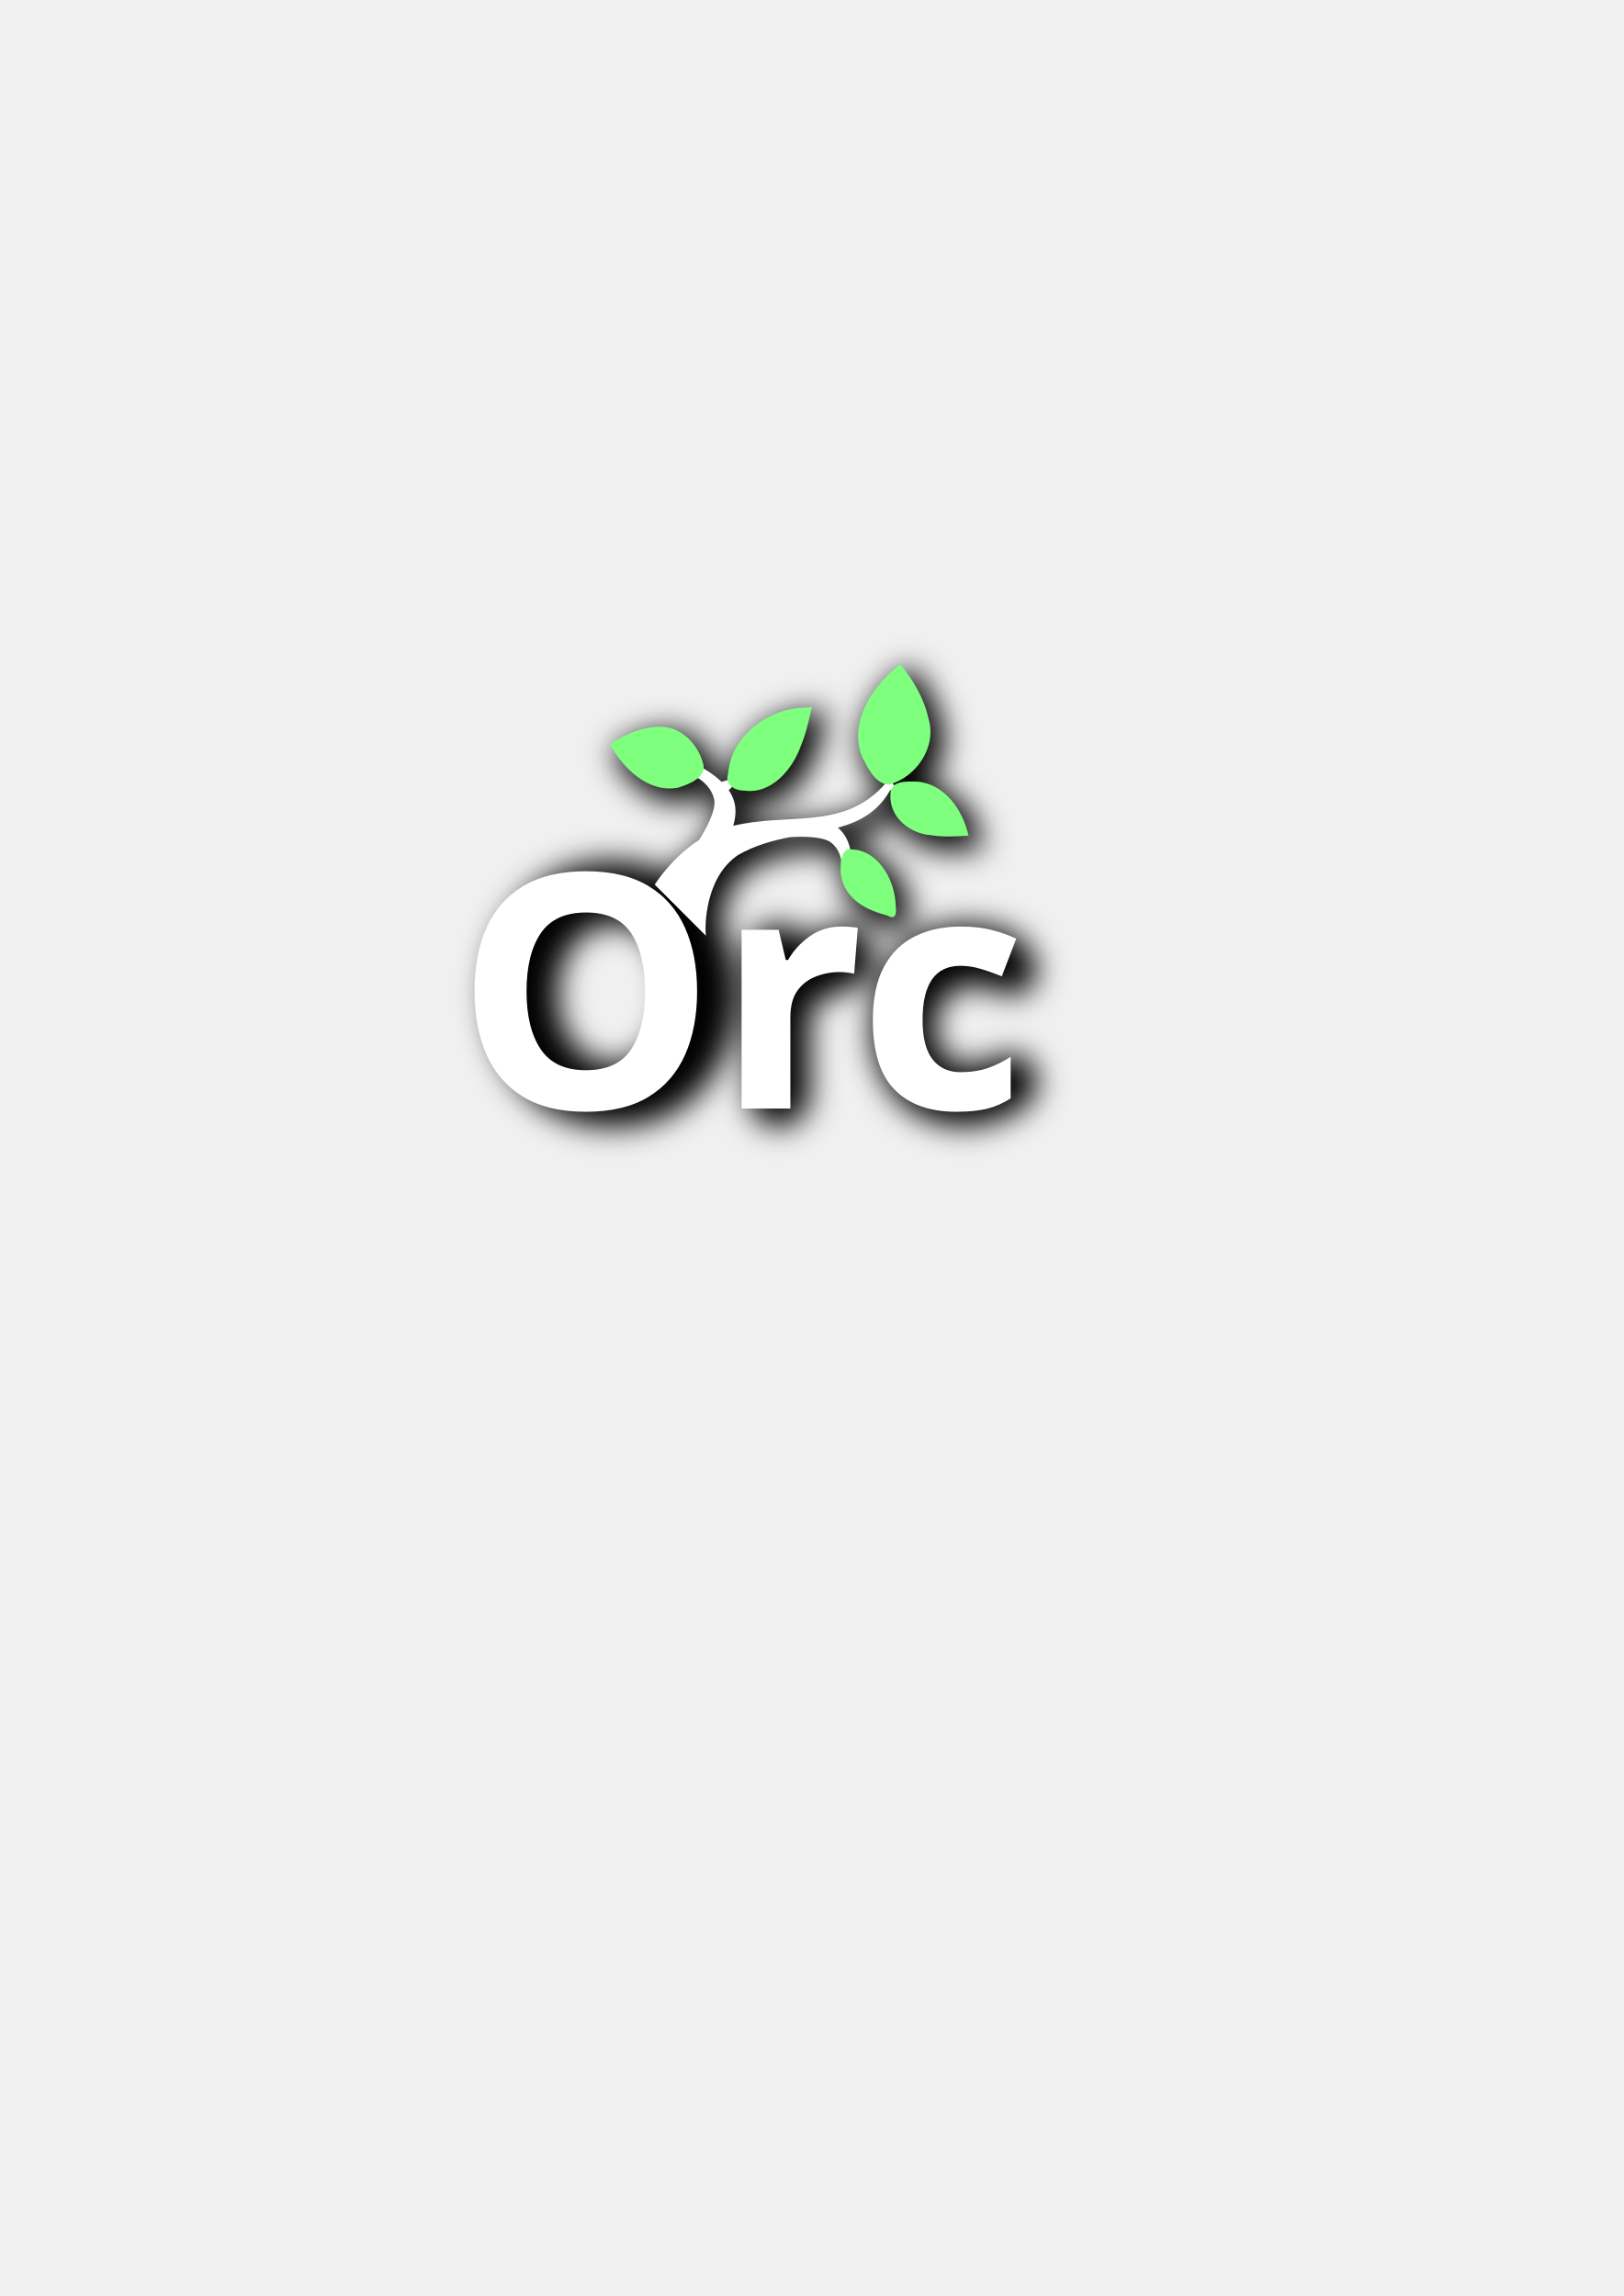
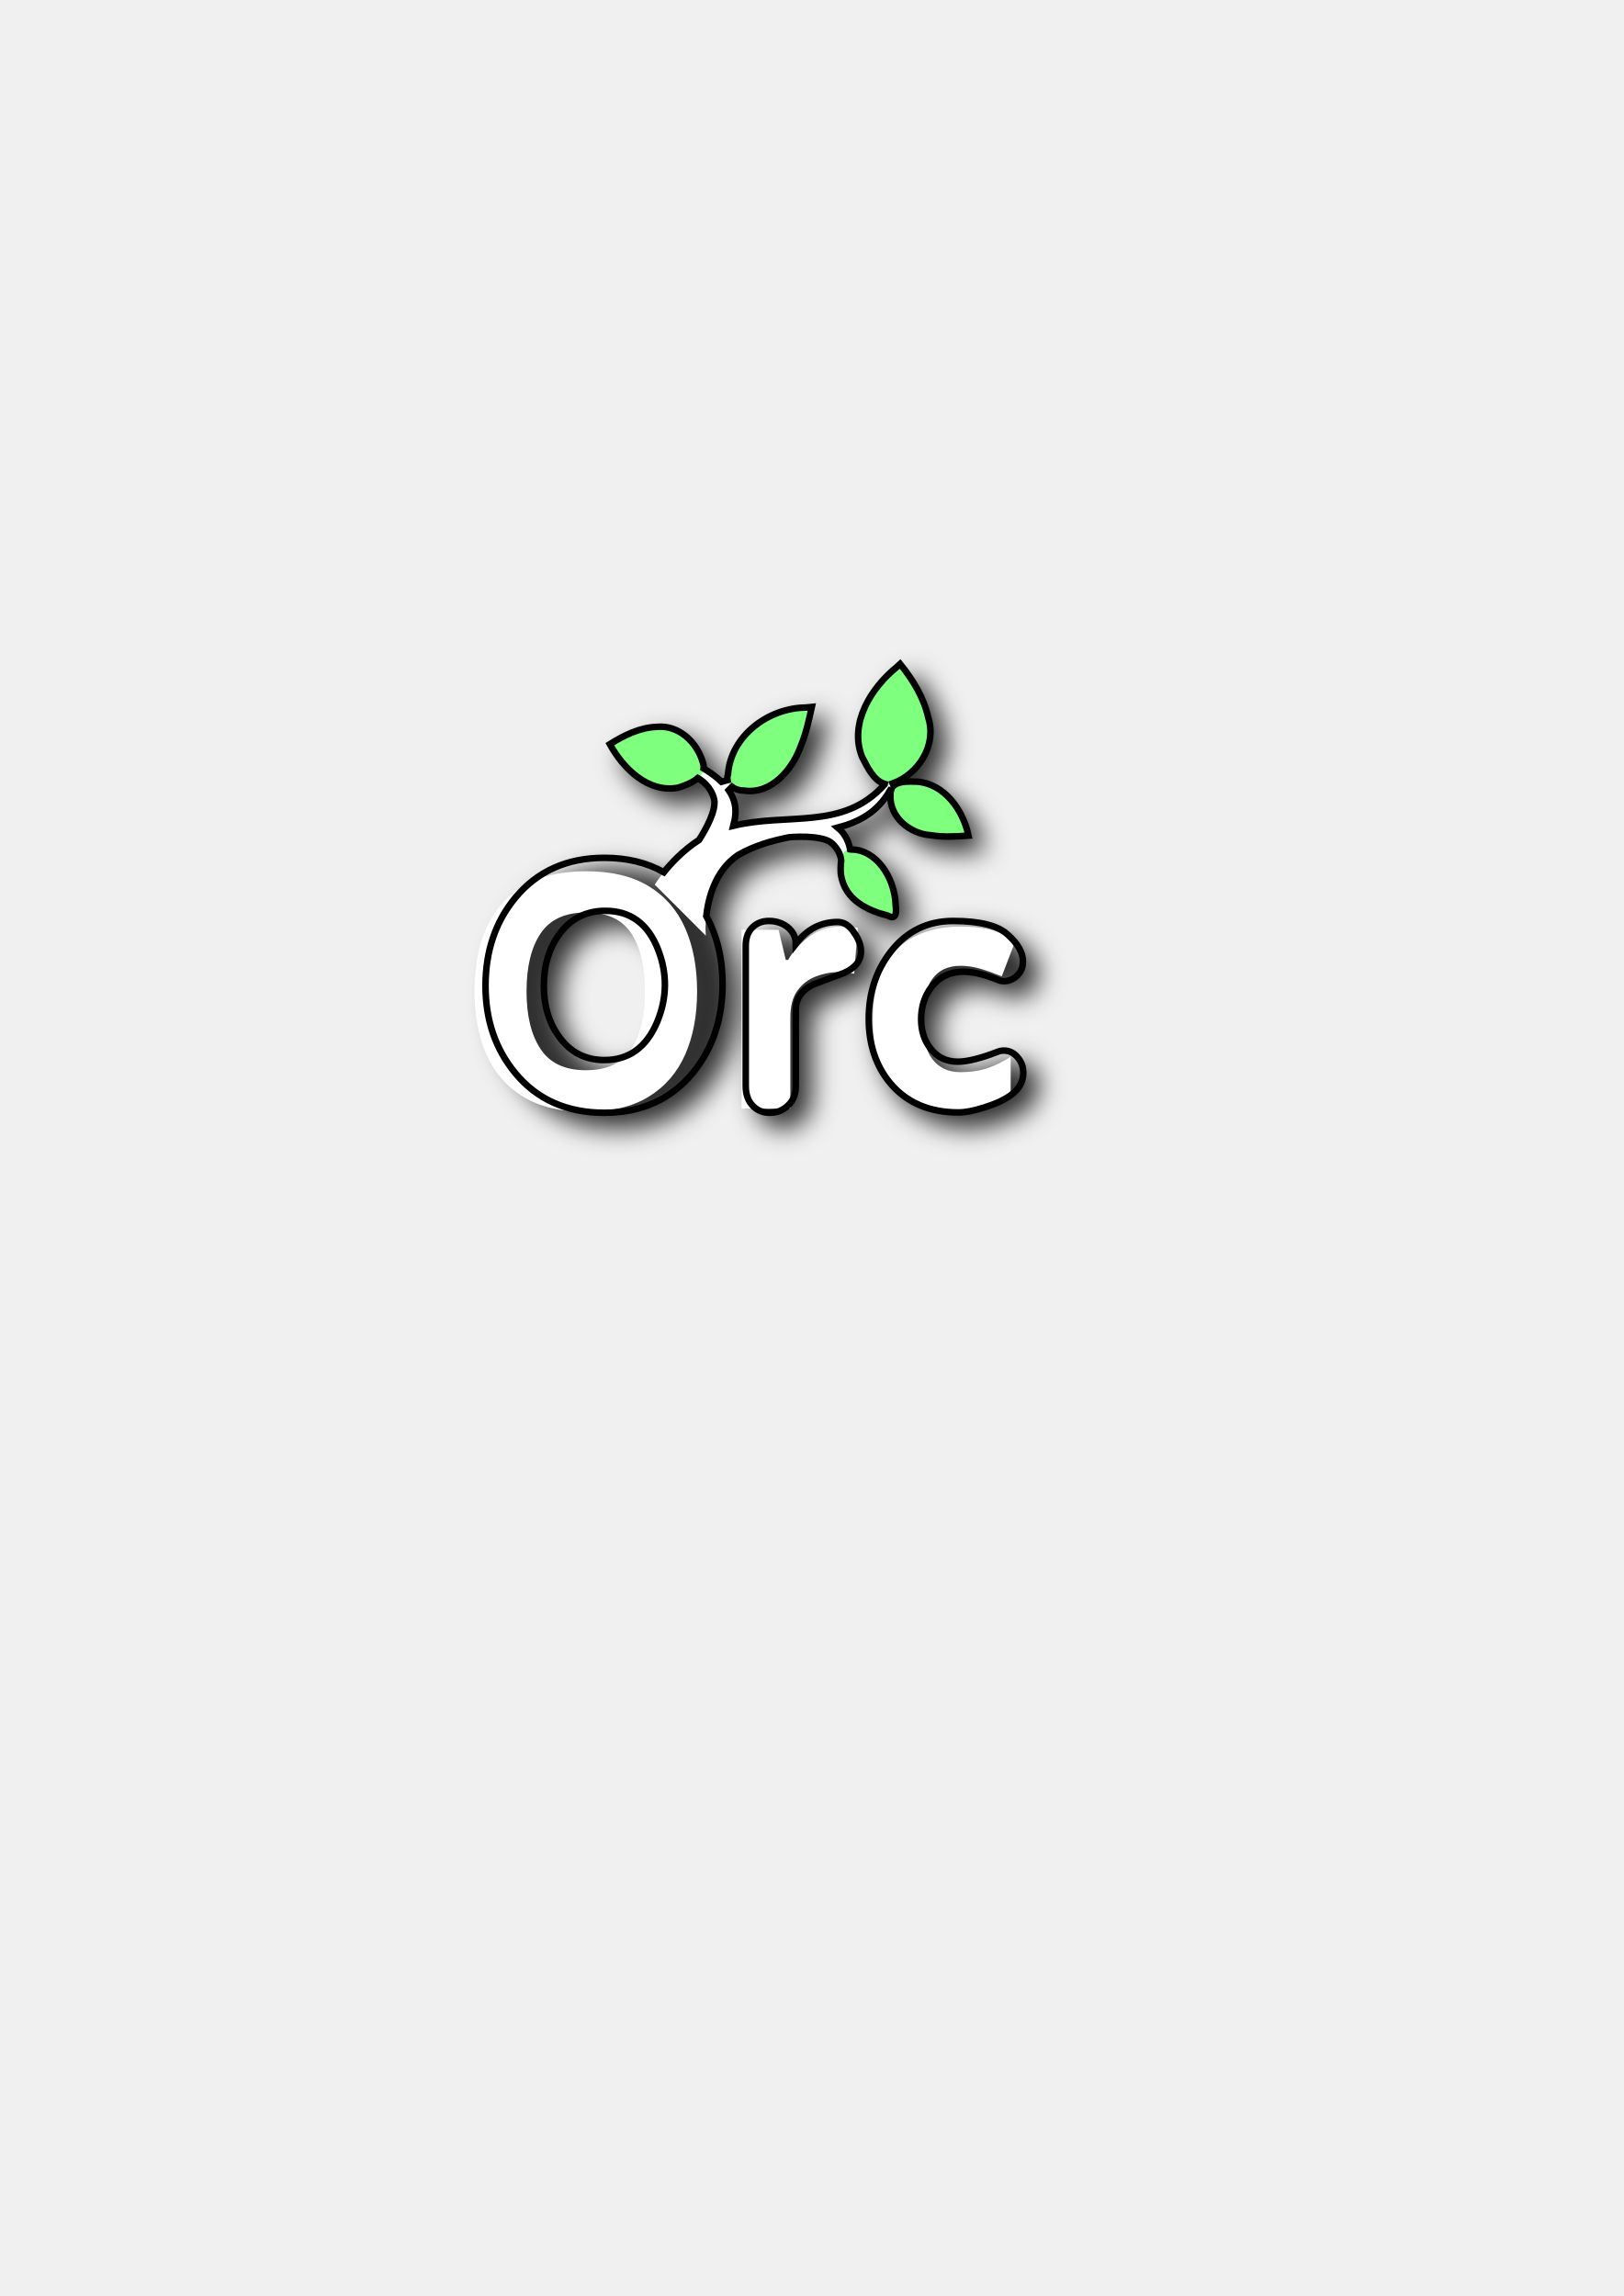
<svg xmlns="http://www.w3.org/2000/svg" width="744.094" height="1052.362" id="svg4217">
  <defs id="defs4219">
    <linearGradient id="linearGradient5101">
      <stop style="stop-color:#000000;stop-opacity:1;" offset="0" id="stop5103" />
      <stop style="stop-color:#ffffff;stop-opacity:1;" offset="1" id="stop5105" />
    </linearGradient>
    <clipPath clipPathUnits="userSpaceOnUse" id="clipPath3353">
      <path style="opacity:1;fill:#ffffff;fill-opacity:1;fill-rule:nonzero;stroke:#000000;stroke-width:3.318;stroke-linecap:butt;stroke-linejoin:miter;marker:none;marker-start:none;marker-mid:none;marker-end:none;stroke-miterlimit:4;stroke-dasharray:none;stroke-dashoffset:0;stroke-opacity:1;visibility:visible;display:inline;overflow:visible;enable-background:accumulate" id="path3347" d="M -34.345,476.575 A 173.746,76.772 0 1 1 -381.838,476.575 A 173.746,76.772 0 1 1 -34.345,476.575 z" transform="matrix(2.413428,0,0,3.646178,870.9192,-1189.382)" />
    </clipPath>
-     <filter id="filter3235" x="-0.22" width="1.44" y="-0.264" height="1.528">
-       <feGaussianBlur stdDeviation="22.608" id="feGaussianBlur3237" />
-     </filter>
-     <filter id="filter3249" x="-0.111" width="1.223" y="-0.13" height="1.26">
-       <feGaussianBlur stdDeviation="13.282" id="feGaussianBlur3251" />
-     </filter>
-     <filter id="filter3464">
-       <feGaussianBlur stdDeviation="6.929" id="feGaussianBlur3466" />
+     <filter id="filter3216">
+       <feGaussianBlur stdDeviation="5.722" id="feGaussianBlur3218" />
    </filter>
  </defs>
  <g id="layer1">
    <rect style="opacity:1;fill:none;fill-opacity:1;fill-rule:nonzero;stroke:none;stroke-width:20;stroke-linecap:butt;stroke-linejoin:miter;marker:none;marker-start:none;marker-mid:none;marker-end:none;stroke-miterlimit:4;stroke-dasharray:none;stroke-dashoffset:0;stroke-opacity:1;visibility:visible;display:inline;overflow:visible;enable-background:accumulate" id="rect3450" width="280" height="280" x="208.561" y="274.193" />
-     <path style="fill:#000000;fill-opacity:1;fill-rule:nonzero;stroke:none;stroke-width:5;stroke-linecap:butt;stroke-linejoin:miter;marker:none;marker-start:none;marker-mid:none;marker-end:none;stroke-miterlimit:4;stroke-dasharray:none;stroke-dashoffset:0;stroke-opacity:1;visibility:visible;display:inline;overflow:visible;filter:url(#filter3464);enable-background:accumulate" id="path3322" d="M 412.25,301.875 C 411.737,301.933 411.256,302.151 410.875,302.5 C 410.345,302.981 409.853,303.439 409.375,303.875 C 409.344,303.903 409.312,303.941 409.281,303.969 C 403.199,308.93 397.53,315.585 394.094,323.156 C 390.639,330.769 389.457,339.437 392.781,347.812 C 392.819,347.888 392.861,347.961 392.906,348.031 C 394.785,351.602 397.056,357.051 401.469,360.031 C 392.799,368.506 383.216,371.114 372.312,372.281 C 361.985,373.387 350.647,373.212 339.062,375.469 C 339.521,372.606 339.689,369.55 338.625,366.219 C 338.425,365.592 337.963,364.973 337.688,364.344 C 338.668,364.614 339.674,364.744 340.688,364.75 L 340.688,364.781 C 340.752,364.79 340.811,364.773 340.875,364.781 C 340.949,364.781 341.02,364.815 341.094,364.812 L 341.094,364.781 C 348.113,365.639 354.343,362.819 359.094,358.469 C 363.903,354.066 367.381,348.181 369.375,342.5 C 369.39,342.457 369.423,342.418 369.438,342.375 L 369.406,342.375 C 371.828,336.524 373.107,330.453 374.406,324.562 C 374.58,323.797 374.375,322.994 373.855,322.405 C 373.335,321.817 372.563,321.515 371.781,321.594 C 370.854,321.688 369.927,321.781 369,321.875 L 369,321.906 C 350.985,322.14 333.034,335.36 331.312,354.094 C 331.294,354.3 331.202,354.48 331.188,354.688 C 331.12,354.951 331.071,355.207 331.031,355.469 C 329.226,353.875 327.158,352.285 324.656,350.719 C 324.588,350.048 324.639,349.405 324.406,348.719 C 324.403,348.706 324.379,348.7 324.375,348.688 C 324.361,348.645 324.39,348.605 324.375,348.562 L 324.344,348.562 C 321.432,338.582 312.28,329.71 300.938,330.719 C 300.884,330.723 300.834,330.714 300.781,330.719 L 300.781,330.75 C 292.317,331.09 284.797,334.902 278.188,339.031 C 277.087,339.718 276.716,341.146 277.344,342.281 C 280.535,348.092 285.085,353.958 290.812,358.156 C 296.54,362.355 303.564,364.866 311.156,363.438 C 311.241,363.421 311.324,363.4 311.406,363.375 C 313.77,362.668 316.867,361.394 319.625,359.562 C 321.258,360.668 323.977,362.851 324.906,366.969 C 325.166,368.122 324.542,371.51 323.125,374.781 C 321.771,377.907 319.931,381.049 318.469,383.344 C 311.935,387.661 307.046,392.757 303.625,396.812 C 295.846,392.818 286.967,390.75 276.969,390.75 C 259.29,390.75 244.814,397.184 234.281,409.906 C 224.812,421.352 220.062,435.478 220.062,451.844 C 220.062,468.016 224.819,482 234.281,493.438 C 244.719,506.067 259.196,512.469 276.969,512.469 C 294.556,512.469 308.973,505.976 319.5,493.156 C 319.511,493.146 319.521,493.136 319.531,493.125 C 328.89,481.582 333.562,467.454 333.562,451.094 C 333.562,439.313 331.061,428.767 326.188,419.562 C 327.096,412.084 330.114,400.373 339.531,393.969 C 339.551,393.956 339.574,393.951 339.594,393.938 C 346.884,389.789 354.453,387.71 362.094,386.188 C 362.234,386.175 365.499,385.86 369.469,386 C 371.473,386.071 373.653,386.283 375.469,386.656 C 377.285,387.029 378.753,387.667 379.219,388.031 C 382.714,390.761 383.029,394.211 383.062,394.656 C 382.784,396.81 382.771,398.986 382.875,400.688 C 382.883,400.75 382.893,400.813 382.906,400.875 C 383.858,407.673 387.533,412.552 392,415.812 C 396.391,419.018 401.5,420.81 405.969,421.969 C 406.995,422.517 408.031,422.887 409.219,422.781 C 410.552,422.663 411.81,421.665 412.344,420.656 C 413.373,418.712 413.152,416.822 412.906,414.844 C 412.904,414.77 412.878,414.699 412.875,414.625 C 412.589,407.662 410.194,400.931 406.281,395.781 C 402.584,390.915 397.388,387.522 391.438,387.094 C 390.859,384.956 390.008,382.668 388.312,380.438 C 394.923,378.225 401.123,374.858 406.094,368.969 C 406.978,372.895 409.063,376.35 411.875,378.969 C 415.775,382.601 420.932,384.823 426.125,385.219 C 426.156,385.221 426.188,385.217 426.219,385.219 C 426.272,385.228 426.322,385.241 426.375,385.25 C 432.392,386.223 438.314,385.836 444,385.438 C 444.711,385.39 445.366,385.034 445.792,384.464 C 446.219,383.893 446.375,383.164 446.219,382.469 C 444.85,376.155 441.942,369.879 437.625,364.938 C 433.308,359.996 427.488,356.39 420.531,355.844 C 420.479,355.842 420.427,355.842 420.375,355.844 C 420.066,355.839 419.542,355.83 419.188,355.812 C 426.759,349.133 430.92,338.684 427.781,328.438 C 427.767,328.372 427.733,328.315 427.719,328.25 C 427.717,328.24 427.721,328.229 427.719,328.219 C 425.572,318.642 420.371,310.17 414.406,302.781 C 413.889,302.132 413.076,301.79 412.25,301.875 L 412.25,301.875 z M 352.406,419.688 C 348.908,419.688 345.732,420.829 343.375,423.062 C 340.613,425.573 339.312,429.255 339.312,433.531 L 339.312,497.719 C 339.312,502.181 340.66,506.064 343.5,508.781 C 345.947,511.229 349.219,512.469 352.844,512.469 C 356.609,512.469 360.076,511.056 362.781,508.469 C 365.699,505.795 367.125,502.03 367.125,497.719 L 367.125,462.938 C 367.125,458.653 368.915,455.868 373.438,453.562 C 378.155,451.793 382.878,450.018 387.594,448.25 C 387.647,448.231 387.699,448.21 387.75,448.188 C 393.457,445.663 397,441.382 397,436.094 C 397,432.57 395.642,429.085 393.219,425.781 C 390.834,422.261 387.592,420.156 383.906,420.156 C 377.046,420.156 370.988,422.819 366,427.656 C 365.187,425.883 363.975,424.255 362.344,422.938 C 362.323,422.927 362.302,422.916 362.281,422.906 C 359.47,420.798 356.073,419.688 352.406,419.688 z M 436.844,419.688 C 424.397,419.688 413.941,424.815 406.25,434.719 C 399.216,443.748 395.688,454.609 395.688,466.969 C 395.688,479.224 399.173,489.735 406.156,498.094 C 414.116,507.539 425.407,512.313 439.25,512.312 C 442.743,512.312 446.841,511.484 451.688,509.938 C 457.057,508.285 461.367,506.341 464.688,503.906 C 468.94,500.773 471.375,496.486 471.375,491.719 C 471.375,488.403 470.242,485.327 468.062,482.906 C 465.994,480.472 463.171,479.094 460.094,479.094 C 458.779,479.094 457.456,479.368 456.188,479.875 C 448.528,482.821 442.67,484.188 438.938,484.188 C 434.268,484.188 430.979,482.569 428.281,479 C 428.281,478.99 428.281,478.979 428.281,478.969 C 425.833,475.822 424.562,471.99 424.562,467.125 C 424.562,461.777 426.016,457.445 428.875,453.781 C 432.062,449.709 436.015,447.813 441.5,447.812 C 445.528,447.813 450.637,449.008 456.75,451.531 C 457.825,451.992 458.945,452.156 460.094,452.156 C 462.908,452.156 465.614,451.016 467.781,448.969 C 470.043,446.832 471.219,443.874 471.219,440.719 C 471.219,435.704 468.398,430.991 463.5,426.625 C 458.2,421.679 449.325,419.688 436.844,419.688 z M 277.406,419.906 C 288.069,419.906 294.931,424.903 299.281,436.062 C 303.375,446.535 303.289,456.764 299,467.25 C 294.354,478.438 287.421,483.438 276.969,483.438 C 268.934,483.438 262.934,480.346 258.219,473.781 C 253.849,467.831 251.656,460.632 251.656,451.844 C 251.656,442.952 253.855,435.661 258.219,429.719 C 263.032,423.054 269.166,419.906 277.406,419.906 z" transform="translate(4,4)" />
+     <path style="fill:#000000;fill-opacity:1;fill-rule:nonzero;stroke:none;stroke-width:5;stroke-linecap:butt;stroke-linejoin:miter;marker:none;marker-start:none;marker-mid:none;marker-end:none;stroke-miterlimit:4;stroke-dasharray:none;stroke-dashoffset:0;stroke-opacity:1;visibility:visible;overflow:visible;filter:url(#filter3216);enable-background:accumulate;opacity:0.8" id="path3322" d="M 412.344,302.906 C 412.05,302.946 411.777,303.077 411.562,303.281 C 411.033,303.762 410.529,304.234 410.031,304.688 C 410.01,304.707 409.99,304.731 409.969,304.75 C 403.984,309.625 398.39,316.194 395.031,323.594 C 391.66,331.021 390.545,339.363 393.75,347.438 C 393.769,347.48 393.79,347.522 393.812,347.562 C 395.882,351.496 398.501,357.162 403.281,359.688 C 394.135,369.226 383.86,372.086 372.406,373.312 C 361.547,374.475 349.746,374.204 337.812,376.75 C 338.469,373.613 338.834,370.219 337.656,366.531 C 337.226,365.185 336.439,363.854 335.625,362.5 L 335.781,362.344 C 337.344,363.215 339.071,363.763 340.844,363.75 L 340.844,363.781 C 340.919,363.792 340.987,363.771 341.062,363.781 C 347.812,364.667 353.773,361.96 358.406,357.719 C 363.073,353.446 366.499,347.647 368.438,342.094 C 368.446,342.072 368.46,342.053 368.469,342.031 C 370.856,336.282 372.101,330.259 373.406,324.344 C 373.511,323.898 373.392,323.429 373.087,323.087 C 372.782,322.745 372.33,322.572 371.875,322.625 C 370.999,322.714 370.126,322.818 369.25,322.906 C 369.198,322.911 369.145,322.901 369.094,322.906 C 351.483,323.106 333.815,336.172 332.281,354.438 C 332.271,354.556 332.227,354.662 332.219,354.781 L 332.25,354.781 C 332.083,355.37 332.137,355.91 332.125,356.469 L 331,356.812 C 329.033,354.99 326.657,353.185 323.719,351.375 C 323.697,350.6 323.661,349.827 323.375,349 L 323.406,349 C 323.397,348.969 323.384,348.938 323.375,348.906 C 320.593,339.279 311.782,330.739 300.969,331.75 C 300.947,331.752 300.928,331.748 300.906,331.75 C 292.695,332.054 285.295,335.798 278.719,339.906 C 278.09,340.308 277.884,341.131 278.25,341.781 C 281.381,347.483 285.873,353.233 291.438,357.312 C 297.002,361.392 303.701,363.773 310.969,362.406 C 311.021,362.399 311.074,362.388 311.125,362.375 C 313.64,361.622 316.986,360.31 319.719,358.312 C 321.345,359.324 324.806,361.873 325.906,366.75 C 326.274,368.38 325.552,371.821 324.094,375.188 C 322.68,378.452 320.746,381.727 319.25,384.062 C 312.436,388.521 307.287,393.947 303.875,398.062 C 296.098,393.907 287.132,391.781 276.969,391.781 C 259.535,391.781 245.412,398.061 235.062,410.562 C 225.75,421.82 221.094,435.675 221.094,451.844 C 221.094,467.816 225.754,481.529 235.062,492.781 C 245.315,505.187 259.438,511.437 276.969,511.438 C 294.307,511.438 308.373,505.1 318.719,492.5 C 318.719,492.49 318.719,492.479 318.719,492.469 C 327.926,481.114 332.531,467.259 332.531,451.094 C 332.531,439.32 330.024,428.835 325.125,419.719 C 326.011,412.1 329.045,399.801 339,393.062 C 338.934,393.1 339.003,393.046 339.031,393.031 C 339.038,393.027 339.056,393.036 339.062,393.031 C 339.075,393.024 339.081,393.007 339.094,393 C 346.492,388.797 354.185,386.685 361.844,385.156 C 361.854,385.154 361.865,385.158 361.875,385.156 C 361.904,385.154 365.388,384.824 369.5,384.969 C 371.551,385.041 373.763,385.267 375.656,385.656 C 377.55,386.045 379.133,386.633 379.844,387.188 C 383.649,390.159 384.049,393.968 384.094,394.562 L 384.125,394.562 C 383.825,396.69 383.801,398.894 383.906,400.625 C 383.905,400.656 383.905,400.688 383.906,400.719 C 384.818,407.233 388.296,411.862 392.594,415 C 396.892,418.138 402.011,419.89 406.469,421.031 C 407.383,421.515 408.238,421.829 409.125,421.75 C 410.127,421.661 411.021,420.944 411.438,420.156 C 412.253,418.615 412.111,416.813 411.875,414.875 C 411.874,414.833 411.877,414.792 411.875,414.75 C 411.615,407.97 409.257,401.392 405.469,396.406 C 401.752,391.515 396.556,388.19 390.656,388.031 C 390.052,385.483 388.879,382.589 386.5,379.969 C 394.239,377.616 401.413,373.871 406.812,366.5 C 407.214,371.155 409.383,375.229 412.594,378.219 C 416.341,381.708 421.331,383.834 426.312,384.188 C 426.355,384.191 426.395,384.216 426.438,384.219 L 426.438,384.188 C 432.343,385.161 438.216,384.807 443.938,384.406 C 444.349,384.38 444.729,384.174 444.975,383.843 C 445.222,383.512 445.311,383.09 445.219,382.688 C 443.885,376.534 441.056,370.411 436.875,365.625 C 432.694,360.839 427.119,357.397 420.469,356.875 C 420.438,356.874 420.406,356.874 420.375,356.875 C 419.222,356.857 417.651,356.824 416.125,356.844 C 424.893,350.601 430.149,339.501 426.781,328.656 C 426.772,328.614 426.759,328.573 426.75,328.531 C 424.666,319.141 419.52,310.778 413.594,303.438 C 413.296,303.058 412.824,302.857 412.344,302.906 z M 277.406,418.875 C 288.423,418.875 295.794,424.257 300.25,435.688 C 304.431,446.384 304.316,456.953 299.938,467.656 C 295.184,479.103 287.78,484.469 276.969,484.469 C 268.652,484.469 262.284,481.197 257.406,474.406 C 257.396,474.396 257.386,474.385 257.375,474.375 C 252.865,468.234 250.625,460.806 250.625,451.844 C 250.625,442.779 252.869,435.261 257.375,429.125 C 257.375,429.115 257.375,429.104 257.375,429.094 C 262.352,422.202 268.887,418.875 277.406,418.875 z M 352.406,420.719 C 349.119,420.719 346.257,421.763 344.094,423.812 C 341.57,426.107 340.344,429.457 340.344,433.531 L 340.344,497.719 C 340.344,501.985 341.607,505.565 344.219,508.062 C 346.477,510.321 349.441,511.437 352.844,511.438 C 356.37,511.438 359.529,510.173 362.062,507.75 C 364.761,505.277 366.094,501.813 366.094,497.719 L 366.094,462.938 C 366.094,458.352 368.171,455.11 372.844,452.688 C 372.865,452.679 372.885,452.664 372.906,452.656 C 372.929,452.645 372.946,452.637 372.969,452.625 C 377.726,450.841 382.494,449.065 387.25,447.281 C 387.271,447.271 387.292,447.261 387.312,447.25 C 392.805,444.821 395.969,440.964 395.969,436.094 C 395.969,432.834 394.703,429.55 392.375,426.375 C 390.111,423.033 387.217,421.188 383.906,421.188 C 376.778,421.188 370.63,424.146 365.625,429.562 C 364.986,427.342 363.673,425.354 361.688,423.75 C 361.677,423.739 361.667,423.729 361.656,423.719 C 359.019,421.741 355.875,420.719 352.406,420.719 z M 436.844,420.719 C 424.671,420.719 414.588,425.653 407.062,435.344 C 400.17,444.191 396.719,454.804 396.719,466.969 C 396.719,479.032 400.116,489.273 406.938,497.438 C 406.948,497.438 406.958,497.438 406.969,497.438 C 414.734,506.652 425.637,511.281 439.25,511.281 C 442.577,511.281 446.59,510.496 451.375,508.969 C 456.673,507.339 460.909,505.398 464.094,503.062 C 468.155,500.07 470.344,496.161 470.344,491.719 C 470.344,488.622 469.3,485.837 467.281,483.594 C 465.369,481.344 462.884,480.125 460.094,480.125 C 458.912,480.125 457.717,480.351 456.562,480.812 C 448.844,483.781 442.91,485.219 438.938,485.219 C 434.001,485.219 430.337,483.419 427.469,479.625 C 427.469,479.615 427.469,479.604 427.469,479.594 C 424.872,476.255 423.531,472.174 423.531,467.125 C 423.531,461.586 425.028,457.005 428.031,453.156 C 431.393,448.861 435.755,446.781 441.5,446.781 C 445.728,446.781 450.964,448.038 457.156,450.594 C 458.073,450.987 459.05,451.125 460.094,451.125 C 462.648,451.125 465.051,450.119 467.062,448.219 C 469.129,446.267 470.187,443.639 470.188,440.719 C 470.187,436.091 467.584,431.628 462.812,427.375 C 457.851,422.745 449.206,420.719 436.844,420.719 z" transform="translate(6,6)" />
    <path style="fill:#ffffff;fill-opacity:1;fill-rule:nonzero;stroke:none;stroke-width:5;stroke-linecap:butt;stroke-linejoin:miter;marker:none;marker-start:none;marker-mid:none;marker-end:none;stroke-miterlimit:4;stroke-dasharray:none;stroke-dashoffset:0;stroke-opacity:1;visibility:visible;display:inline;overflow:visible;enable-background:accumulate" d="M 322.188 352.062 L 321.625 352.531 L 319.094 354.688 L 317.938 355.688 L 319.312 356.344 C 319.312 356.344 325.689 359.378 327.281 366.438 C 327.796 368.718 326.889 372.254 325.375 375.75 C 323.884 379.192 321.882 382.611 320.344 385 C 308.039 392.916 300.5 404.781 300.5 404.781 L 300.062 405.469 L 300.625 406.031 L 321.625 427.031 L 323.469 428.844 L 323.344 426.281 C 323.344 426.281 322.381 402.525 338.312 391.844 C 338.333 391.832 338.354 391.824 338.375 391.812 C 346.022 387.461 353.929 385.297 361.719 383.75 C 361.719 383.75 365.331 383.413 369.562 383.562 C 373.794 383.712 378.632 384.464 380.719 386.094 C 385.377 389.732 385.531 394.781 385.531 394.781 L 385.562 396.125 L 386.844 395.688 L 389.25 394.875 L 389.875 394.688 L 389.938 394.031 C 389.938 394.031 390.757 384.963 383.938 379.344 C 393.562 376.783 402.132 372.406 407.969 362.125 L 410.25 362.312 L 410.25 360.062 L 409.281 359.531 L 408.312 357.25 L 405.562 357.719 L 405.406 359.531 C 395.724 370.307 384.617 373.428 372.562 374.719 C 360.925 375.965 348.465 375.487 336.062 378.5 C 336.984 374.939 337.632 371.101 336.312 366.969 C 335.809 365.393 335.041 363.793 333.938 362.188 L 336.719 359.406 L 335.156 357.062 L 330.656 358.344 C 328.642 356.388 326.062 354.424 322.812 352.438 L 322.188 352.062 z " id="path3358" />
    <text xml:space="preserve" style="font-size:16px;font-style:normal;font-variant:normal;font-weight:bold;font-stretch:normal;text-align:center;line-height:100%;writing-mode:lr-tb;text-anchor:middle;fill:#ffffff;fill-opacity:1;stroke:none;stroke-width:1px;stroke-linecap:butt;stroke-linejoin:miter;stroke-opacity:1;font-family:MgOpen Modata;-inkscape-font-specification:MgOpen Modata Bold" x="349.952" y="508.078" id="text2437">
-       <tspan id="tspan2439" x="349.952" y="508.078" style="font-size:150px;font-style:normal;font-variant:normal;font-weight:bold;font-stretch:normal;font-family:MgOpen Modata;-inkscape-font-specification:MgOpen Modata Bold;fill:#ffffff;fill-opacity:1">Orc</tspan>
+       <tspan id="tspan2439" x="349.952" y="508.078" style="font-size:150px;font-style:normal;font-variant:normal;font-weight:bold;font-stretch:normal;fill:#ffffff;fill-opacity:1;font-family:MgOpen Modata;-inkscape-font-specification:MgOpen Modata Bold">Orc</tspan>
    </text>
    <path style="fill:#7eff7e;fill-opacity:1;fill-rule:nonzero;stroke:none;stroke-width:10;stroke-linecap:butt;stroke-linejoin:miter;marker:none;marker-start:none;marker-mid:none;marker-end:none;stroke-miterlimit:4;stroke-dasharray:none;stroke-dashoffset:0;stroke-opacity:1;visibility:visible;overflow:visible;enable-background:accumulate" d="M 410.891,305.772 C 399.17,315.29 388.967,331.577 395.053,346.908 C 397.696,351.931 400.952,359.299 407.368,359.663 C 420.129,356.089 429.573,342.153 425.397,328.97 C 423.399,319.838 418.372,311.589 412.498,304.315 C 411.963,304.8 411.427,305.286 410.891,305.772 z" id="path2453" />
    <path style="fill:#7eff7e;fill-opacity:1;fill-rule:nonzero;stroke:none;stroke-width:10;stroke-linecap:butt;stroke-linejoin:miter;marker:none;marker-start:none;marker-mid:none;marker-end:none;stroke-miterlimit:4;stroke-dasharray:none;stroke-dashoffset:0;stroke-opacity:1;visibility:visible;overflow:visible;enable-background:accumulate" d="M 301.018,333.145 C 293.181,333.419 285.968,337.014 279.456,341.083 C 285.554,352.187 297.056,363.588 310.706,361.02 C 315.706,359.523 324.486,356.173 322.049,349.364 C 319.45,340.234 311.08,332.17 301.018,333.145 z" id="path2455" />
    <path style="fill:#7eff7e;fill-opacity:1;fill-rule:nonzero;stroke:none;stroke-width:10;stroke-linecap:butt;stroke-linejoin:miter;marker:none;marker-start:none;marker-mid:none;marker-end:none;stroke-miterlimit:4;stroke-dasharray:none;stroke-dashoffset:0;stroke-opacity:1;visibility:visible;overflow:visible;enable-background:accumulate" d="M 388.7,389.247 C 385.115,390.487 385.082,396.715 385.315,400.544 C 387.031,412.799 398.065,417.429 406.804,419.665 C 410.466,421.778 410.945,418.719 410.478,414.95 C 410.027,401.893 401.347,389.348 390.23,389.36 C 389.728,389.245 389.21,389.178 388.7,389.247 z" id="path2457" />
    <path style="fill:#7eff7e;fill-opacity:1;fill-rule:nonzero;stroke:none;stroke-width:10;stroke-linecap:butt;stroke-linejoin:miter;marker:none;marker-start:none;marker-mid:none;marker-end:none;stroke-miterlimit:4;stroke-dasharray:none;stroke-dashoffset:0;stroke-opacity:1;visibility:visible;overflow:visible;enable-background:accumulate" d="M 369.257,324.306 C 352.177,324.426 334.905,337.225 333.632,354.868 C 332.01,359.652 336.928,362.488 341.038,362.368 C 353.775,364.188 363.403,352.296 367.132,341.556 C 369.469,335.95 370.726,329.971 372.038,324.025 C 371.111,324.118 370.184,324.212 369.257,324.306 z" id="path2459" />
+     <path style="opacity:1;fill:none;fill-opacity:1;fill-rule:nonzero;stroke:none;stroke-width:20;stroke-linecap:butt;stroke-linejoin:miter;marker:none;marker-start:none;marker-mid:none;marker-end:none;stroke-miterlimit:4;stroke-dasharray:none;stroke-dashoffset:0;stroke-opacity:1;visibility:visible;display:inline;overflow:visible;enable-background:accumulate" d="M 208.562,274.188 L 208.562,554.188 L 488.562,554.188 L 488.562,274.188 L 208.562,274.188 z" id="rect2410" />
    <path style="fill:#7eff7e;fill-opacity:1;fill-rule:nonzero;stroke:none;stroke-width:10;stroke-linecap:butt;stroke-linejoin:miter;marker:none;marker-start:none;marker-mid:none;marker-end:none;stroke-miterlimit:4;stroke-dasharray:none;stroke-dashoffset:0;stroke-opacity:1;visibility:visible;overflow:visible;enable-background:accumulate" d="M 420.355,358.267 C 415.889,358.199 408.033,357.438 408.056,364.109 C 407.413,374.654 417.189,382.2 426.545,382.807 C 432.28,383.771 438.081,383.407 443.837,383.004 C 441.263,371.13 432.82,359.245 420.355,358.267 z" id="path2463" />
+     <path style="fill:none;fill-opacity:1;fill-rule:nonzero;stroke:#000000;stroke-width:3;stroke-linecap:butt;stroke-linejoin:miter;marker:none;marker-start:none;marker-mid:none;marker-end:none;stroke-miterlimit:4;stroke-dasharray:none;stroke-dashoffset:0;stroke-opacity:1;visibility:visible;display:inline;overflow:visible;enable-background:accumulate" d="M 412.5 304.312 C 411.964 304.798 411.442 305.295 410.906 305.781 C 399.185 315.299 388.977 331.576 395.062 346.906 C 397.427 351.401 400.268 357.76 405.438 359.312 L 405.406 359.531 C 395.724 370.307 384.617 373.428 372.562 374.719 C 360.925 375.965 348.465 375.487 336.062 378.5 C 336.984 374.939 337.632 371.101 336.312 366.969 C 335.809 365.393 335.041 363.793 333.938 362.188 L 335.469 360.656 C 336.996 361.808 339.094 362.431 341.031 362.375 C 353.769 364.194 363.397 352.302 367.125 341.562 C 369.462 335.957 370.719 329.978 372.031 324.031 C 371.104 324.125 370.177 324.219 369.25 324.312 C 352.171 324.433 334.898 337.232 333.625 354.875 C 333.291 355.862 333.249 356.75 333.406 357.562 L 330.656 358.344 C 328.642 356.388 326.062 354.424 322.812 352.438 L 322.438 352.219 C 322.53 351.343 322.431 350.403 322.062 349.375 C 319.464 340.245 311.093 332.181 301.031 333.156 C 293.194 333.43 285.981 337.025 279.469 341.094 C 285.567 352.199 297.069 363.599 310.719 361.031 C 313.448 360.214 317.27 358.808 319.812 356.625 C 321.294 357.468 325.946 360.517 327.281 366.438 C 327.796 368.718 326.889 372.254 325.375 375.75 C 323.884 379.192 321.882 382.611 320.344 385 C 313.119 389.648 307.596 395.611 304.219 399.781 C 296.449 395.39 287.373 393.188 276.969 393.188 C 259.869 393.188 246.256 399.269 236.156 411.469 C 227.056 422.469 222.5 435.944 222.5 451.844 C 222.5 467.544 227.056 480.875 236.156 491.875 C 246.156 503.975 259.769 510.031 276.969 510.031 C 293.969 510.031 307.525 503.894 317.625 491.594 C 326.625 480.494 331.125 466.994 331.125 451.094 C 331.125 439.297 328.617 428.884 323.656 419.875 C 324.523 412.065 327.608 399.02 338.312 391.844 C 338.333 391.832 338.354 391.824 338.375 391.812 C 346.022 387.461 353.929 385.297 361.719 383.75 C 361.719 383.75 365.331 383.413 369.562 383.562 C 373.794 383.712 378.632 384.464 380.719 386.094 C 384.946 389.395 385.44 393.671 385.5 394.469 C 385.173 396.529 385.205 398.767 385.312 400.531 C 387.028 412.786 398.073 417.42 406.812 419.656 C 410.474 421.769 410.936 418.707 410.469 414.938 C 410.018 401.88 401.336 389.363 390.219 389.375 C 390.01 389.327 389.806 389.275 389.594 389.25 C 389.005 386.205 387.531 382.305 383.938 379.344 C 393.562 376.783 402.132 372.406 407.969 362.125 L 408.344 362.156 C 408.167 362.725 408.06 363.352 408.062 364.094 C 407.419 374.639 417.175 382.206 426.531 382.812 C 432.267 383.777 438.088 383.403 443.844 383 C 441.27 371.126 432.808 359.26 420.344 358.281 C 417.231 358.234 412.497 357.846 409.906 359.875 L 409.281 359.531 L 409.094 359.094 C 420.961 354.8 429.391 341.549 425.406 328.969 C 423.409 319.837 418.373 311.587 412.5 304.312 z M 277.406 417.469 C 288.906 417.469 296.962 423.388 301.562 435.188 C 305.862 446.188 305.75 457.188 301.25 468.188 C 296.35 479.988 288.269 485.875 276.969 485.875 C 268.269 485.875 261.35 482.319 256.25 475.219 C 251.55 468.819 249.219 461.044 249.219 451.844 C 249.219 442.544 251.55 434.681 256.25 428.281 C 261.45 421.081 268.506 417.469 277.406 417.469 z M 352.406 422.125 C 349.406 422.125 346.963 423.044 345.062 424.844 C 342.863 426.844 341.75 429.731 341.75 433.531 L 341.75 497.719 C 341.75 501.719 342.887 504.831 345.188 507.031 C 347.187 509.031 349.744 510.031 352.844 510.031 C 356.044 510.031 358.794 508.919 361.094 506.719 C 363.494 504.519 364.687 501.519 364.688 497.719 L 364.688 462.938 C 364.687 457.838 367.244 453.975 372.344 451.375 C 377.144 449.575 381.95 447.769 386.75 445.969 C 391.95 443.669 394.562 440.394 394.562 436.094 C 394.562 433.194 393.45 430.219 391.25 427.219 C 389.15 424.119 386.706 422.594 383.906 422.594 C 376.206 422.594 369.787 425.925 364.688 432.625 C 364.687 429.525 363.412 426.944 360.812 424.844 C 358.412 423.044 355.606 422.125 352.406 422.125 z M 436.844 422.125 C 425.044 422.125 415.487 426.819 408.188 436.219 C 401.488 444.819 398.125 455.069 398.125 466.969 C 398.125 478.769 401.431 488.631 408.031 496.531 C 415.531 505.431 425.95 509.875 439.25 509.875 C 442.35 509.875 446.237 509.125 450.938 507.625 C 456.137 506.025 460.25 504.137 463.25 501.938 C 467.05 499.138 468.937 495.719 468.938 491.719 C 468.937 488.919 468.05 486.531 466.25 484.531 C 464.55 482.531 462.494 481.531 460.094 481.531 C 459.094 481.531 458.094 481.725 457.094 482.125 C 449.294 485.125 443.237 486.625 438.938 486.625 C 433.637 486.625 429.444 484.569 426.344 480.469 C 423.544 476.869 422.125 472.425 422.125 467.125 C 422.125 461.325 423.737 456.381 426.938 452.281 C 430.537 447.681 435.4 445.375 441.5 445.375 C 446 445.375 451.387 446.681 457.688 449.281 C 458.387 449.581 459.194 449.719 460.094 449.719 C 462.294 449.719 464.294 448.888 466.094 447.188 C 467.894 445.488 468.781 443.319 468.781 440.719 C 468.781 436.619 466.475 432.538 461.875 428.438 C 457.375 424.238 449.044 422.125 436.844 422.125 z " id="path3199" />
  </g>
</svg>
